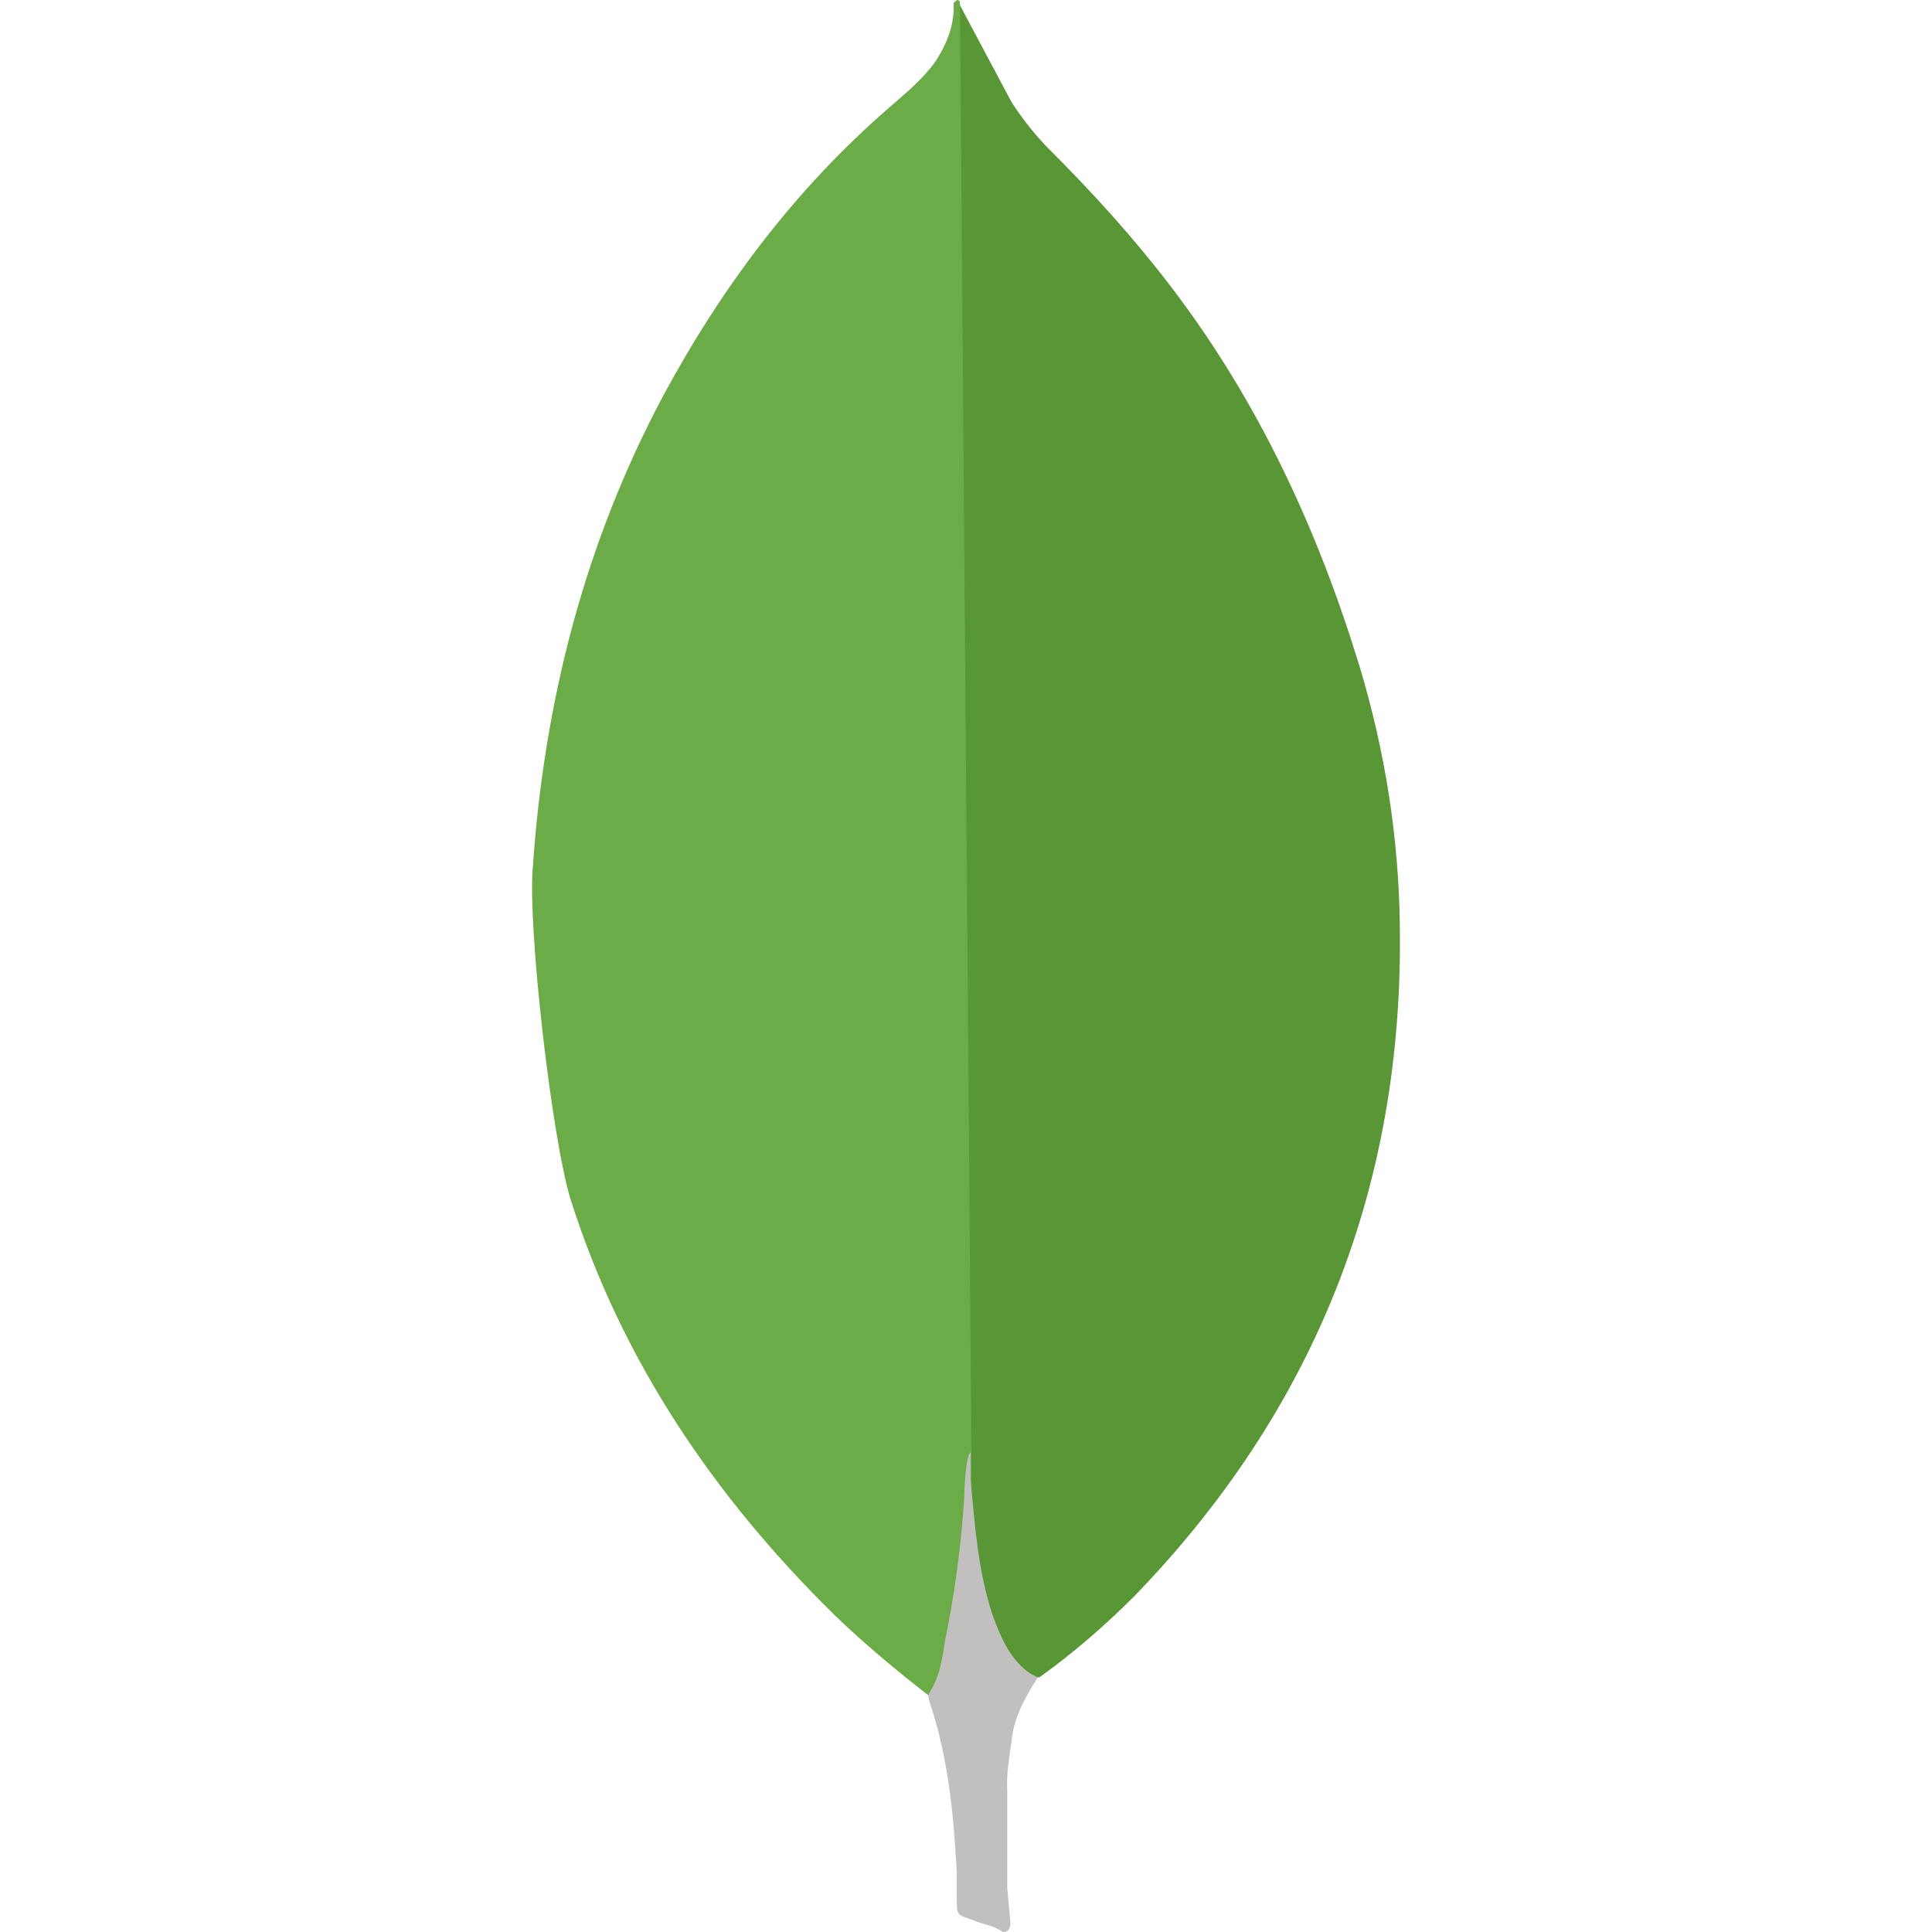
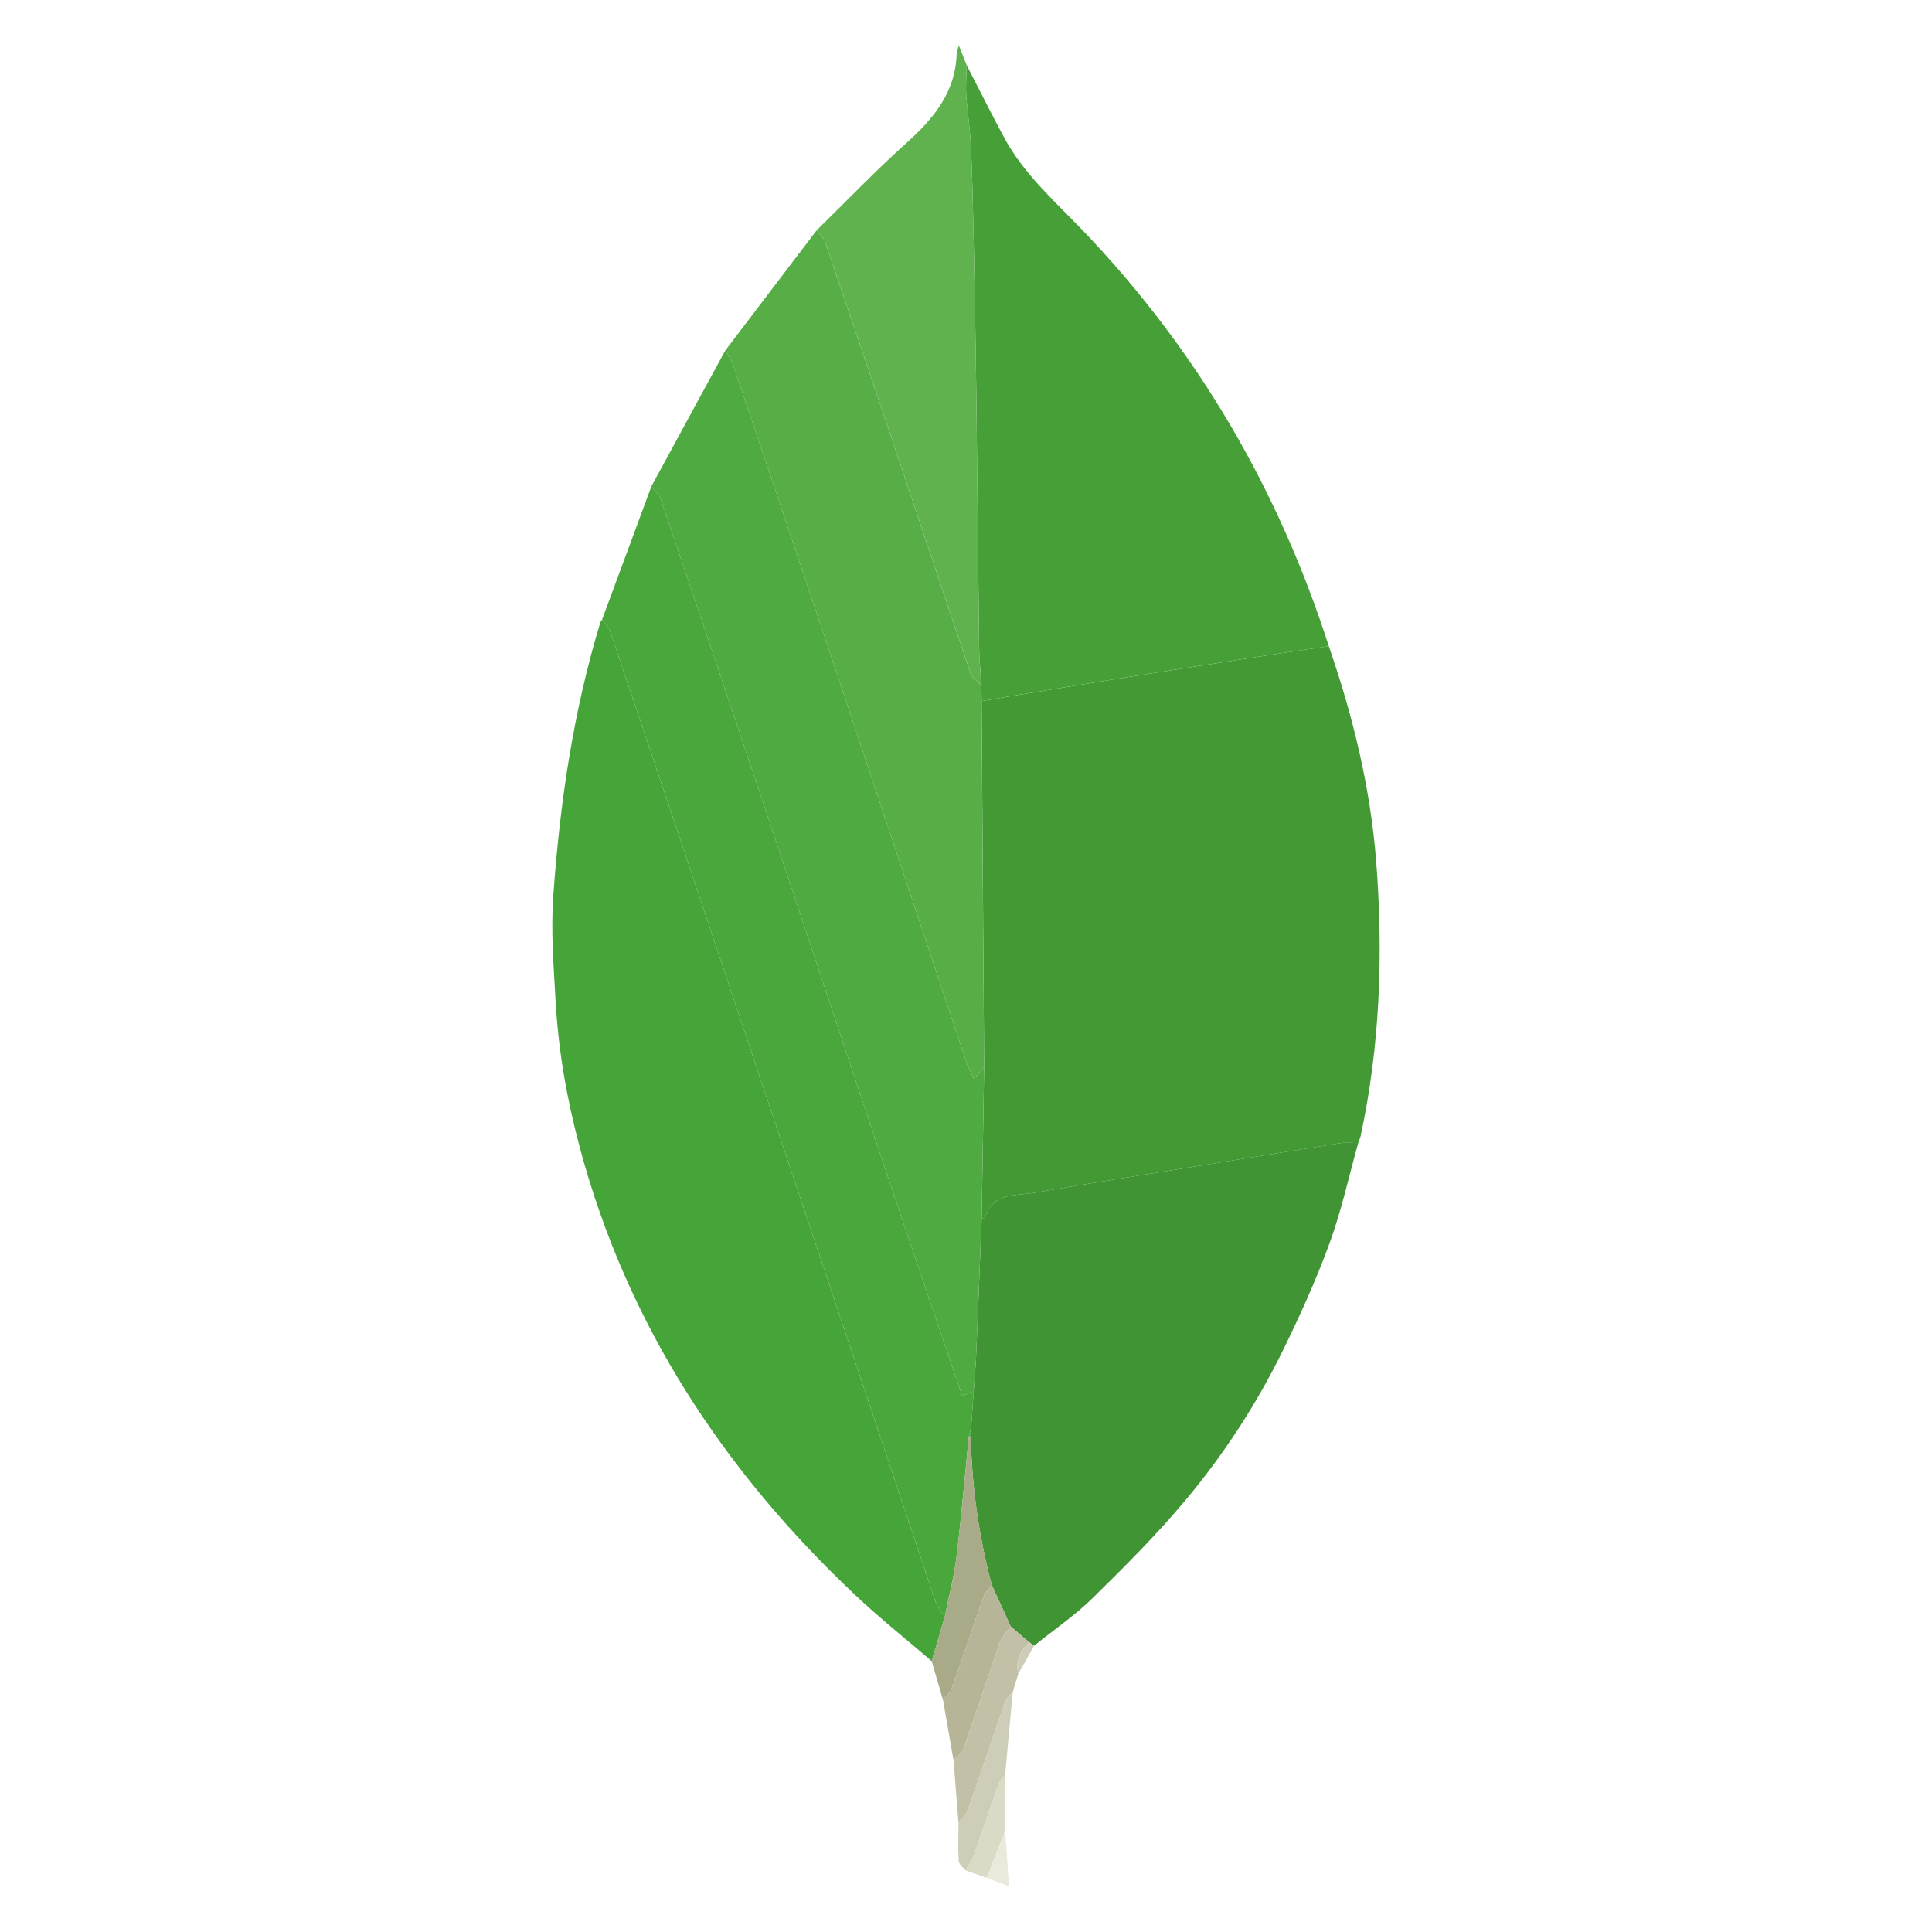
- <svg xmlns="http://www.w3.org/2000/svg" width="64" height="64" viewBox="0 0 32 32">
-   <path d="M15.9.087l.854 1.604c.192.296.4.558.645.802.715.715 1.394 1.464 2.004 2.266 1.447 1.9 2.423 4.01 3.12 6.292.418 1.394.645 2.824.662 4.27.07 4.323-1.412 8.035-4.4 11.12-.488.488-1.01.94-1.57 1.342-.296 0-.436-.227-.558-.436-.227-.383-.366-.82-.436-1.255-.105-.523-.174-1.046-.14-1.586v-.244C16.057 24.21 15.796.21 15.9.087z" fill="#599636" />
-   <path d="M15.9.034c-.035-.07-.07-.017-.105.017.017.35-.105.662-.296.96-.21.296-.488.523-.767.767-1.55 1.342-2.77 2.963-3.747 4.776-1.3 2.44-1.97 5.055-2.16 7.808-.087.993.314 4.497.627 5.508.854 2.684 2.388 4.933 4.375 6.885.488.47 1.01.906 1.55 1.325.157 0 .174-.14.21-.244a4.78 4.78 0 0 0 .157-.68l.35-2.614L15.9.034z" fill="#6cac48" />
-   <path d="M16.754 28.845c.035-.4.227-.732.436-1.063-.21-.087-.366-.26-.488-.453-.105-.174-.192-.383-.26-.575-.244-.732-.296-1.5-.366-2.248v-.453c-.087.07-.105.662-.105.75a17.37 17.37 0 0 1-.314 2.353c-.052.314-.087.627-.28.906 0 .035 0 .07.017.122.314.924.4 1.865.453 2.824v.35c0 .418-.017.33.33.47.14.052.296.07.436.174.105 0 .122-.087.122-.157l-.052-.575v-1.604c-.017-.28.035-.558.07-.82z" fill="#c2bfbf" />
+ <svg xmlns="http://www.w3.org/2000/svg" viewBox="0 0 128 128">
+   <path fill-rule="evenodd" clip-rule="evenodd" fill="#439934" d="M88.038 42.812c1.605 4.643 2.761 9.383 3.141 14.296.472 6.095.256 12.147-1.029 18.142-.035.165-.109.32-.164.48-.403.001-.814-.049-1.208.012-3.329.523-6.655 1.065-9.981 1.604-3.438.557-6.881 1.092-10.313 1.687-1.216.21-2.721-.041-3.212 1.641-.014.046-.154.054-.235.08l.166-10.051-.169-24.252 1.602-.275c2.62-.429 5.24-.864 7.862-1.281 3.129-.497 6.261-.98 9.392-1.465 1.381-.215 2.764-.412 4.148-.618z" />
+   <path fill-rule="evenodd" clip-rule="evenodd" fill="#45A538" d="M61.729 110.054c-1.69-1.453-3.439-2.842-5.059-4.37-8.717-8.222-15.093-17.899-18.233-29.566-.865-3.211-1.442-6.474-1.627-9.792-.13-2.322-.318-4.665-.154-6.975.437-6.144 1.325-12.229 3.127-18.147l.099-.138c.175.233.427.439.516.702 1.759 5.18 3.505 10.364 5.242 15.551 5.458 16.3 10.909 32.604 16.376 48.9.107.318.384.579.583.866l-.87 2.969z" />
+   <path fill-rule="evenodd" clip-rule="evenodd" fill="#46A037" d="M88.038 42.812c-1.384.206-2.768.403-4.149.616-3.131.485-6.263.968-9.392 1.465-2.622.417-5.242.852-7.862 1.281l-1.602.275-.012-1.045c-.053-.859-.144-1.717-.154-2.576-.069-5.478-.112-10.956-.18-16.434-.042-3.429-.105-6.857-.175-10.285-.043-2.13-.089-4.261-.185-6.388-.052-1.143-.236-2.28-.311-3.423-.042-.657.016-1.319.029-1.979.817 1.583 1.616 3.178 2.456 4.749 1.327 2.484 3.441 4.314 5.344 6.311 7.523 7.892 12.864 17.068 16.193 27.433z" />
+   <path fill-rule="evenodd" clip-rule="evenodd" fill="#409433" d="M65.036 80.753c.081-.026.222-.034.235-.08.491-1.682 1.996-1.431 3.212-1.641 3.432-.594 6.875-1.13 10.313-1.687 3.326-.539 6.652-1.081 9.981-1.604.394-.062.805-.011 1.208-.012-.622 2.22-1.112 4.488-1.901 6.647-.896 2.449-1.98 4.839-3.131 7.182a49.142 49.142 0 01-6.353 9.763c-1.919 2.308-4.058 4.441-6.202 6.548-1.185 1.165-2.582 2.114-3.882 3.161l-.337-.23-1.214-1.038-1.256-2.753a41.402 41.402 0 01-1.394-9.838l.023-.561.171-2.426c.057-.828.133-1.655.168-2.485.129-2.982.241-5.964.359-8.946z" />
+   <path fill-rule="evenodd" clip-rule="evenodd" fill="#4FAA41" d="M65.036 80.753c-.118 2.982-.23 5.964-.357 8.947-.035.83-.111 1.657-.168 2.485l-.765.289c-1.699-5.002-3.399-9.951-5.062-14.913-2.75-8.209-5.467-16.431-8.213-24.642a4498.887 4498.887 0 00-6.7-19.867c-.105-.31-.407-.552-.617-.826l4.896-9.002c.168.292.39.565.496.879a6167.476 6167.476 0 016.768 20.118c2.916 8.73 5.814 17.467 8.728 26.198.116.349.308.671.491 1.062l.67-.78-.167 10.052z" />
+   <path fill-rule="evenodd" clip-rule="evenodd" fill="#4AA73C" d="M43.155 32.227c.21.274.511.516.617.826a4498.887 4498.887 0 016.7 19.867c2.746 8.211 5.463 16.433 8.213 24.642 1.662 4.961 3.362 9.911 5.062 14.913l.765-.289-.171 2.426-.155.559c-.266 2.656-.49 5.318-.814 7.968-.163 1.328-.509 2.632-.772 3.947-.198-.287-.476-.548-.583-.866-5.467-16.297-10.918-32.6-16.376-48.9a3888.972 3888.972 0 00-5.242-15.551c-.089-.263-.34-.469-.516-.702l3.272-8.84z" />
+   <path fill-rule="evenodd" clip-rule="evenodd" fill="#57AE47" d="M65.202 70.702l-.67.78c-.183-.391-.375-.714-.491-1.062-2.913-8.731-5.812-17.468-8.728-26.198a6167.476 6167.476 0 00-6.768-20.118c-.105-.314-.327-.588-.496-.879l6.055-7.965c.191.255.463.482.562.769 1.681 4.921 3.347 9.848 5.003 14.778 1.547 4.604 3.071 9.215 4.636 13.813.105.308.47.526.714.786l.012 1.045c.058 8.082.115 16.167.171 24.251z" />
+   <path fill-rule="evenodd" clip-rule="evenodd" fill="#60B24F" d="M65.021 45.404c-.244-.26-.609-.478-.714-.786-1.565-4.598-3.089-9.209-4.636-13.813-1.656-4.93-3.322-9.856-5.003-14.778-.099-.287-.371-.514-.562-.769 1.969-1.928 3.877-3.925 5.925-5.764 1.821-1.634 3.285-3.386 3.352-5.968.003-.107.059-.214.145-.514l.519 1.306c-.013.661-.072 1.322-.029 1.979.075 1.143.259 2.28.311 3.423.096 2.127.142 4.258.185 6.388.069 3.428.132 6.856.175 10.285.067 5.478.111 10.956.18 16.434.008.861.098 1.718.152 2.577z" />
+   <path fill-rule="evenodd" clip-rule="evenodd" fill="#A9AA88" d="M62.598 107.085c.263-1.315.609-2.62.772-3.947.325-2.649.548-5.312.814-7.968l.066-.01.066.011a41.402 41.402 0 001.394 9.838c-.176.232-.425.439-.518.701-.727 2.05-1.412 4.116-2.143 6.166-.1.28-.378.498-.574.744l-.747-2.566.87-2.969z" />
+   <path fill-rule="evenodd" clip-rule="evenodd" fill="#B6B598" d="M62.476 112.621c.196-.246.475-.464.574-.744.731-2.05 1.417-4.115 2.143-6.166.093-.262.341-.469.518-.701l1.255 2.754c-.248.352-.59.669-.728 1.061l-2.404 7.059c-.099.283-.437.483-.663.722l-.695-3.985z" />
+   <path fill-rule="evenodd" clip-rule="evenodd" fill="#C2C1A7" d="M63.171 116.605c.227-.238.564-.439.663-.722l2.404-7.059c.137-.391.48-.709.728-1.061l1.215 1.037c-.587.58-.913 1.25-.717 2.097l-.369 1.208c-.168.207-.411.387-.494.624-.839 2.403-1.64 4.819-2.485 7.222-.107.305-.404.544-.614.812-.109-1.387-.22-2.771-.331-4.158z" />
+   <path fill-rule="evenodd" clip-rule="evenodd" fill="#CECDB7" d="M63.503 120.763c.209-.269.506-.508.614-.812.845-2.402 1.646-4.818 2.485-7.222.083-.236.325-.417.494-.624l-.509 5.545c-.136.157-.333.294-.398.477-.575 1.614-1.117 3.24-1.694 4.854-.119.333-.347.627-.525.938-.158-.207-.441-.407-.454-.623-.051-.841-.016-1.688-.013-2.533z" />
+   <path fill-rule="evenodd" clip-rule="evenodd" fill="#DBDAC7" d="M63.969 123.919c.178-.312.406-.606.525-.938.578-1.613 1.119-3.239 1.694-4.854.065-.183.263-.319.398-.477l.012 3.64-1.218 3.124-1.411-.495z" />
+   <path fill-rule="evenodd" clip-rule="evenodd" fill="#EBE9DC" d="M65.38 124.415l1.218-3.124.251 3.696-1.469-.572z" />
+   <path fill-rule="evenodd" clip-rule="evenodd" fill="#CECDB7" d="M67.464 110.898c-.196-.847.129-1.518.717-2.097l.337.23-1.054 1.867z" />
+   <path fill-rule="evenodd" clip-rule="evenodd" fill="#4FAA41" d="M64.316 95.172l-.066-.011-.066.01.155-.559-.023.56z" />
</svg>
